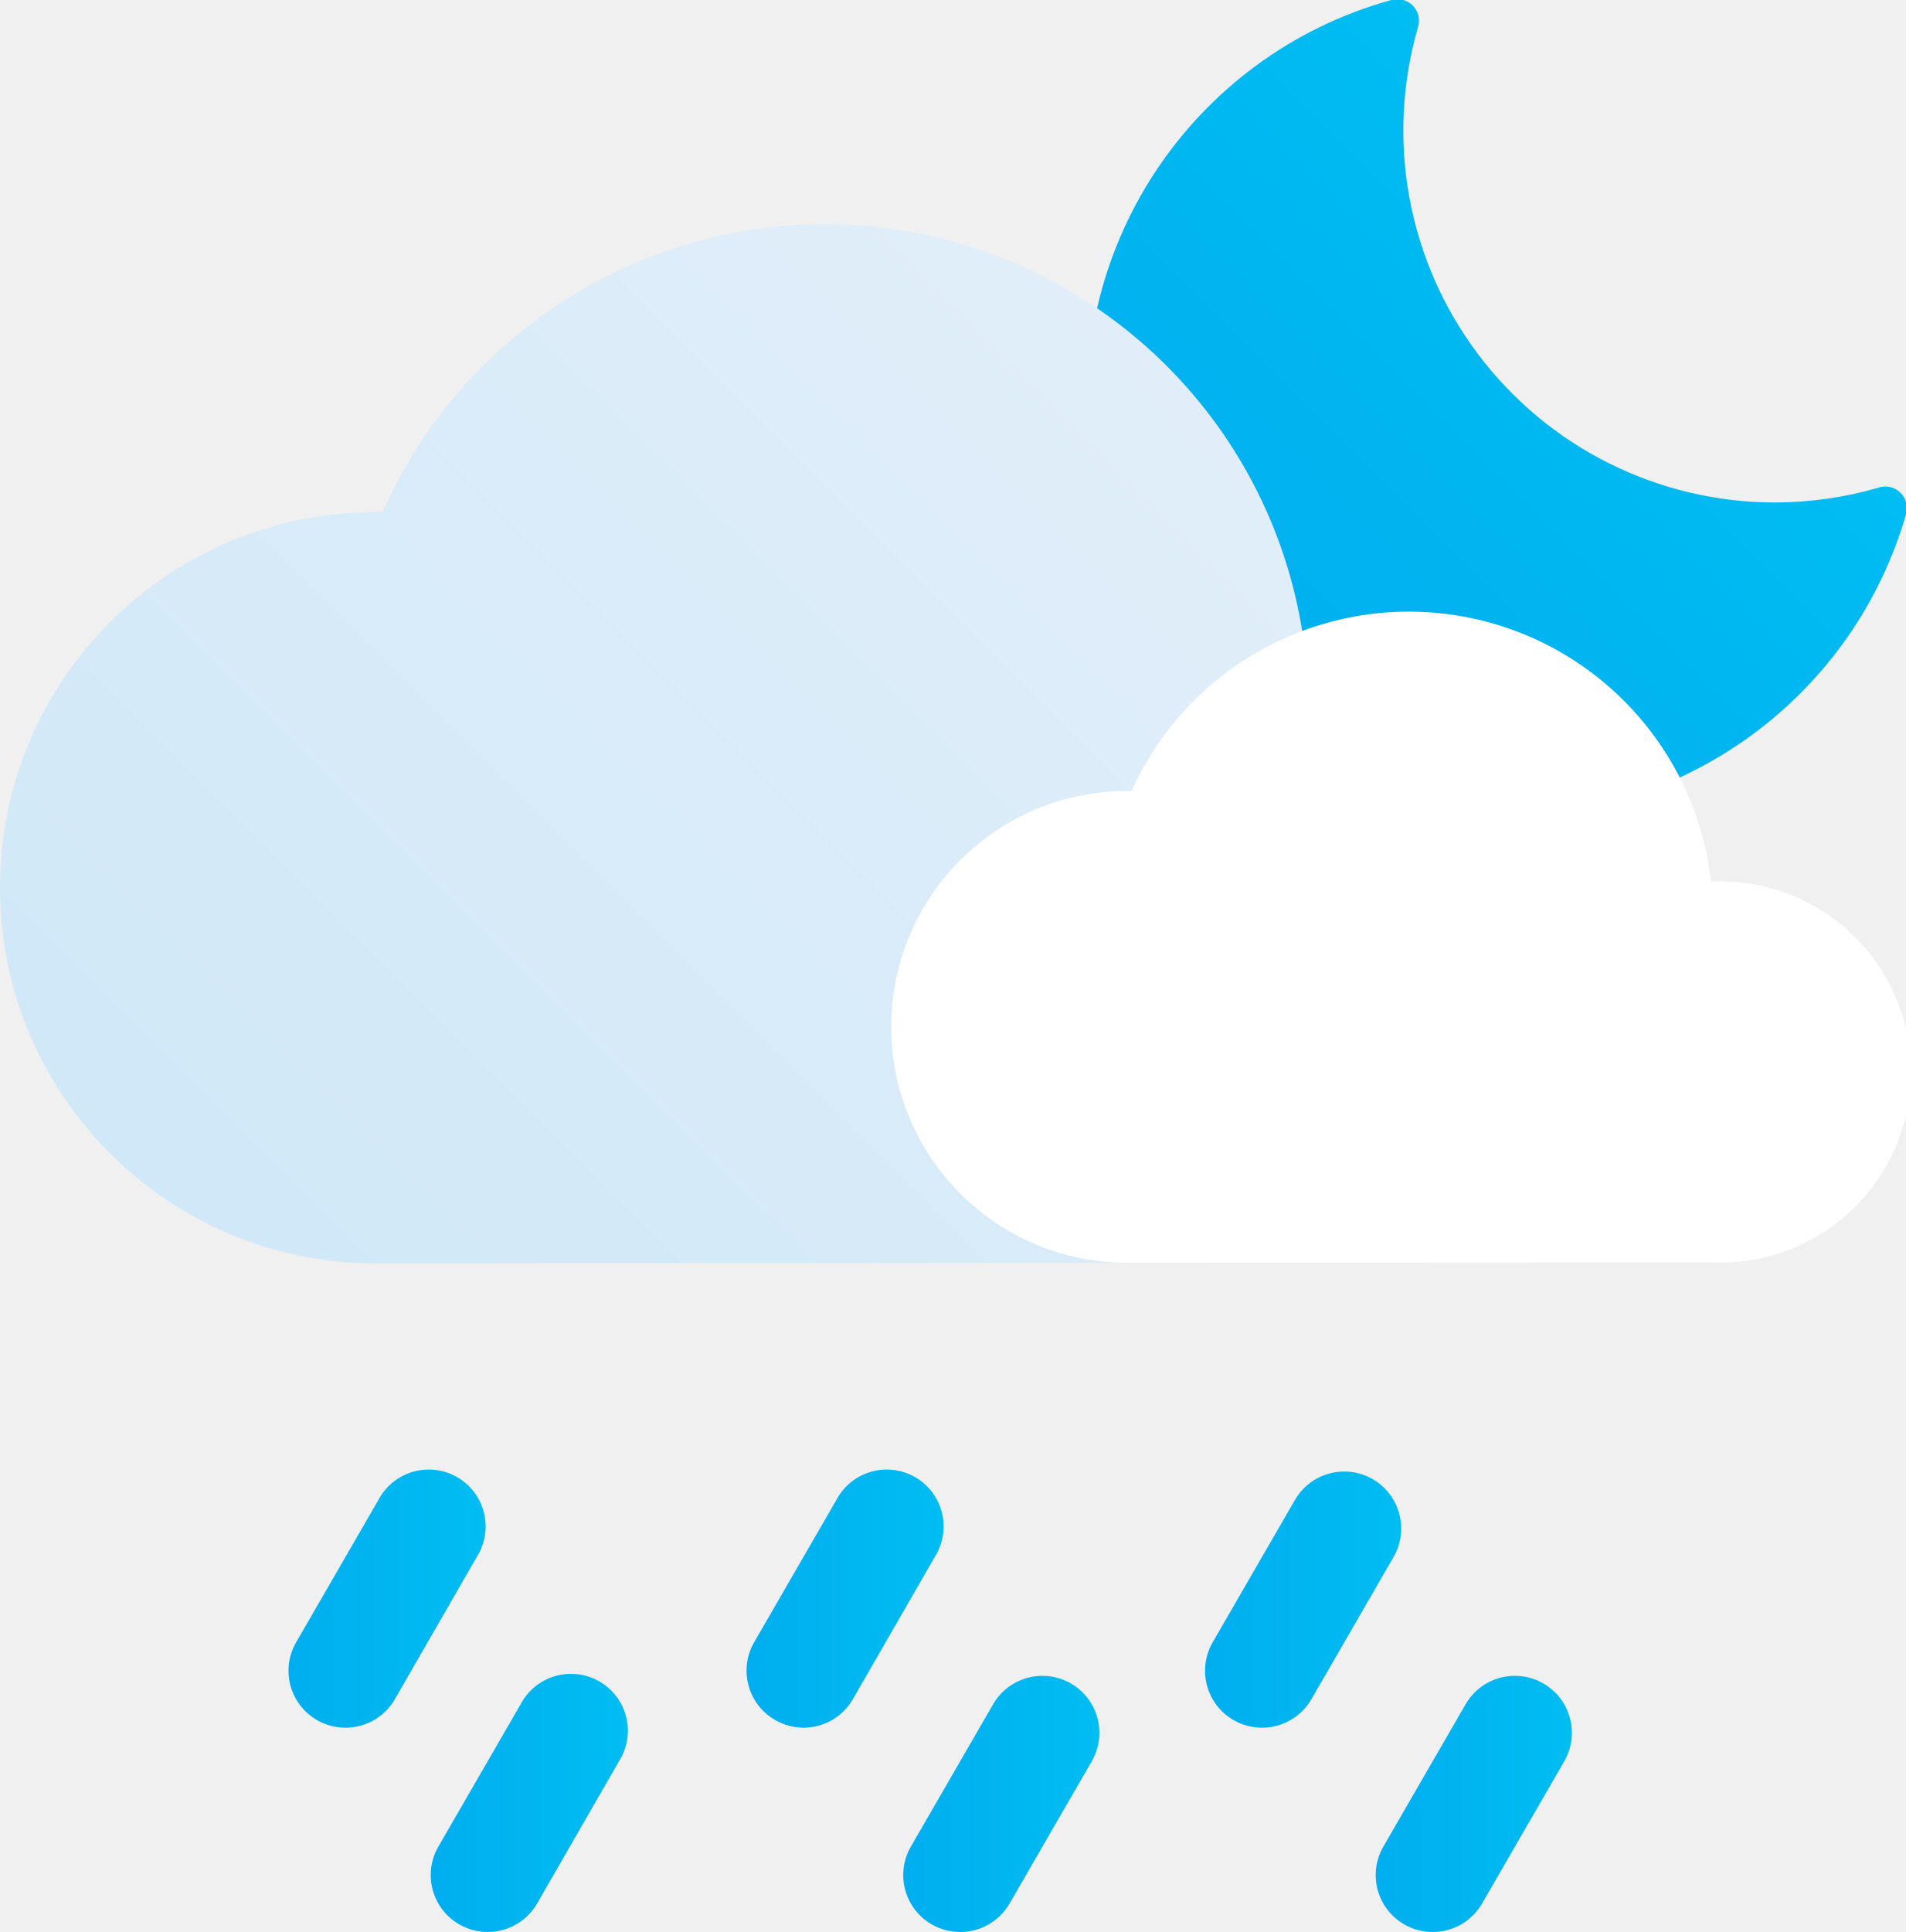
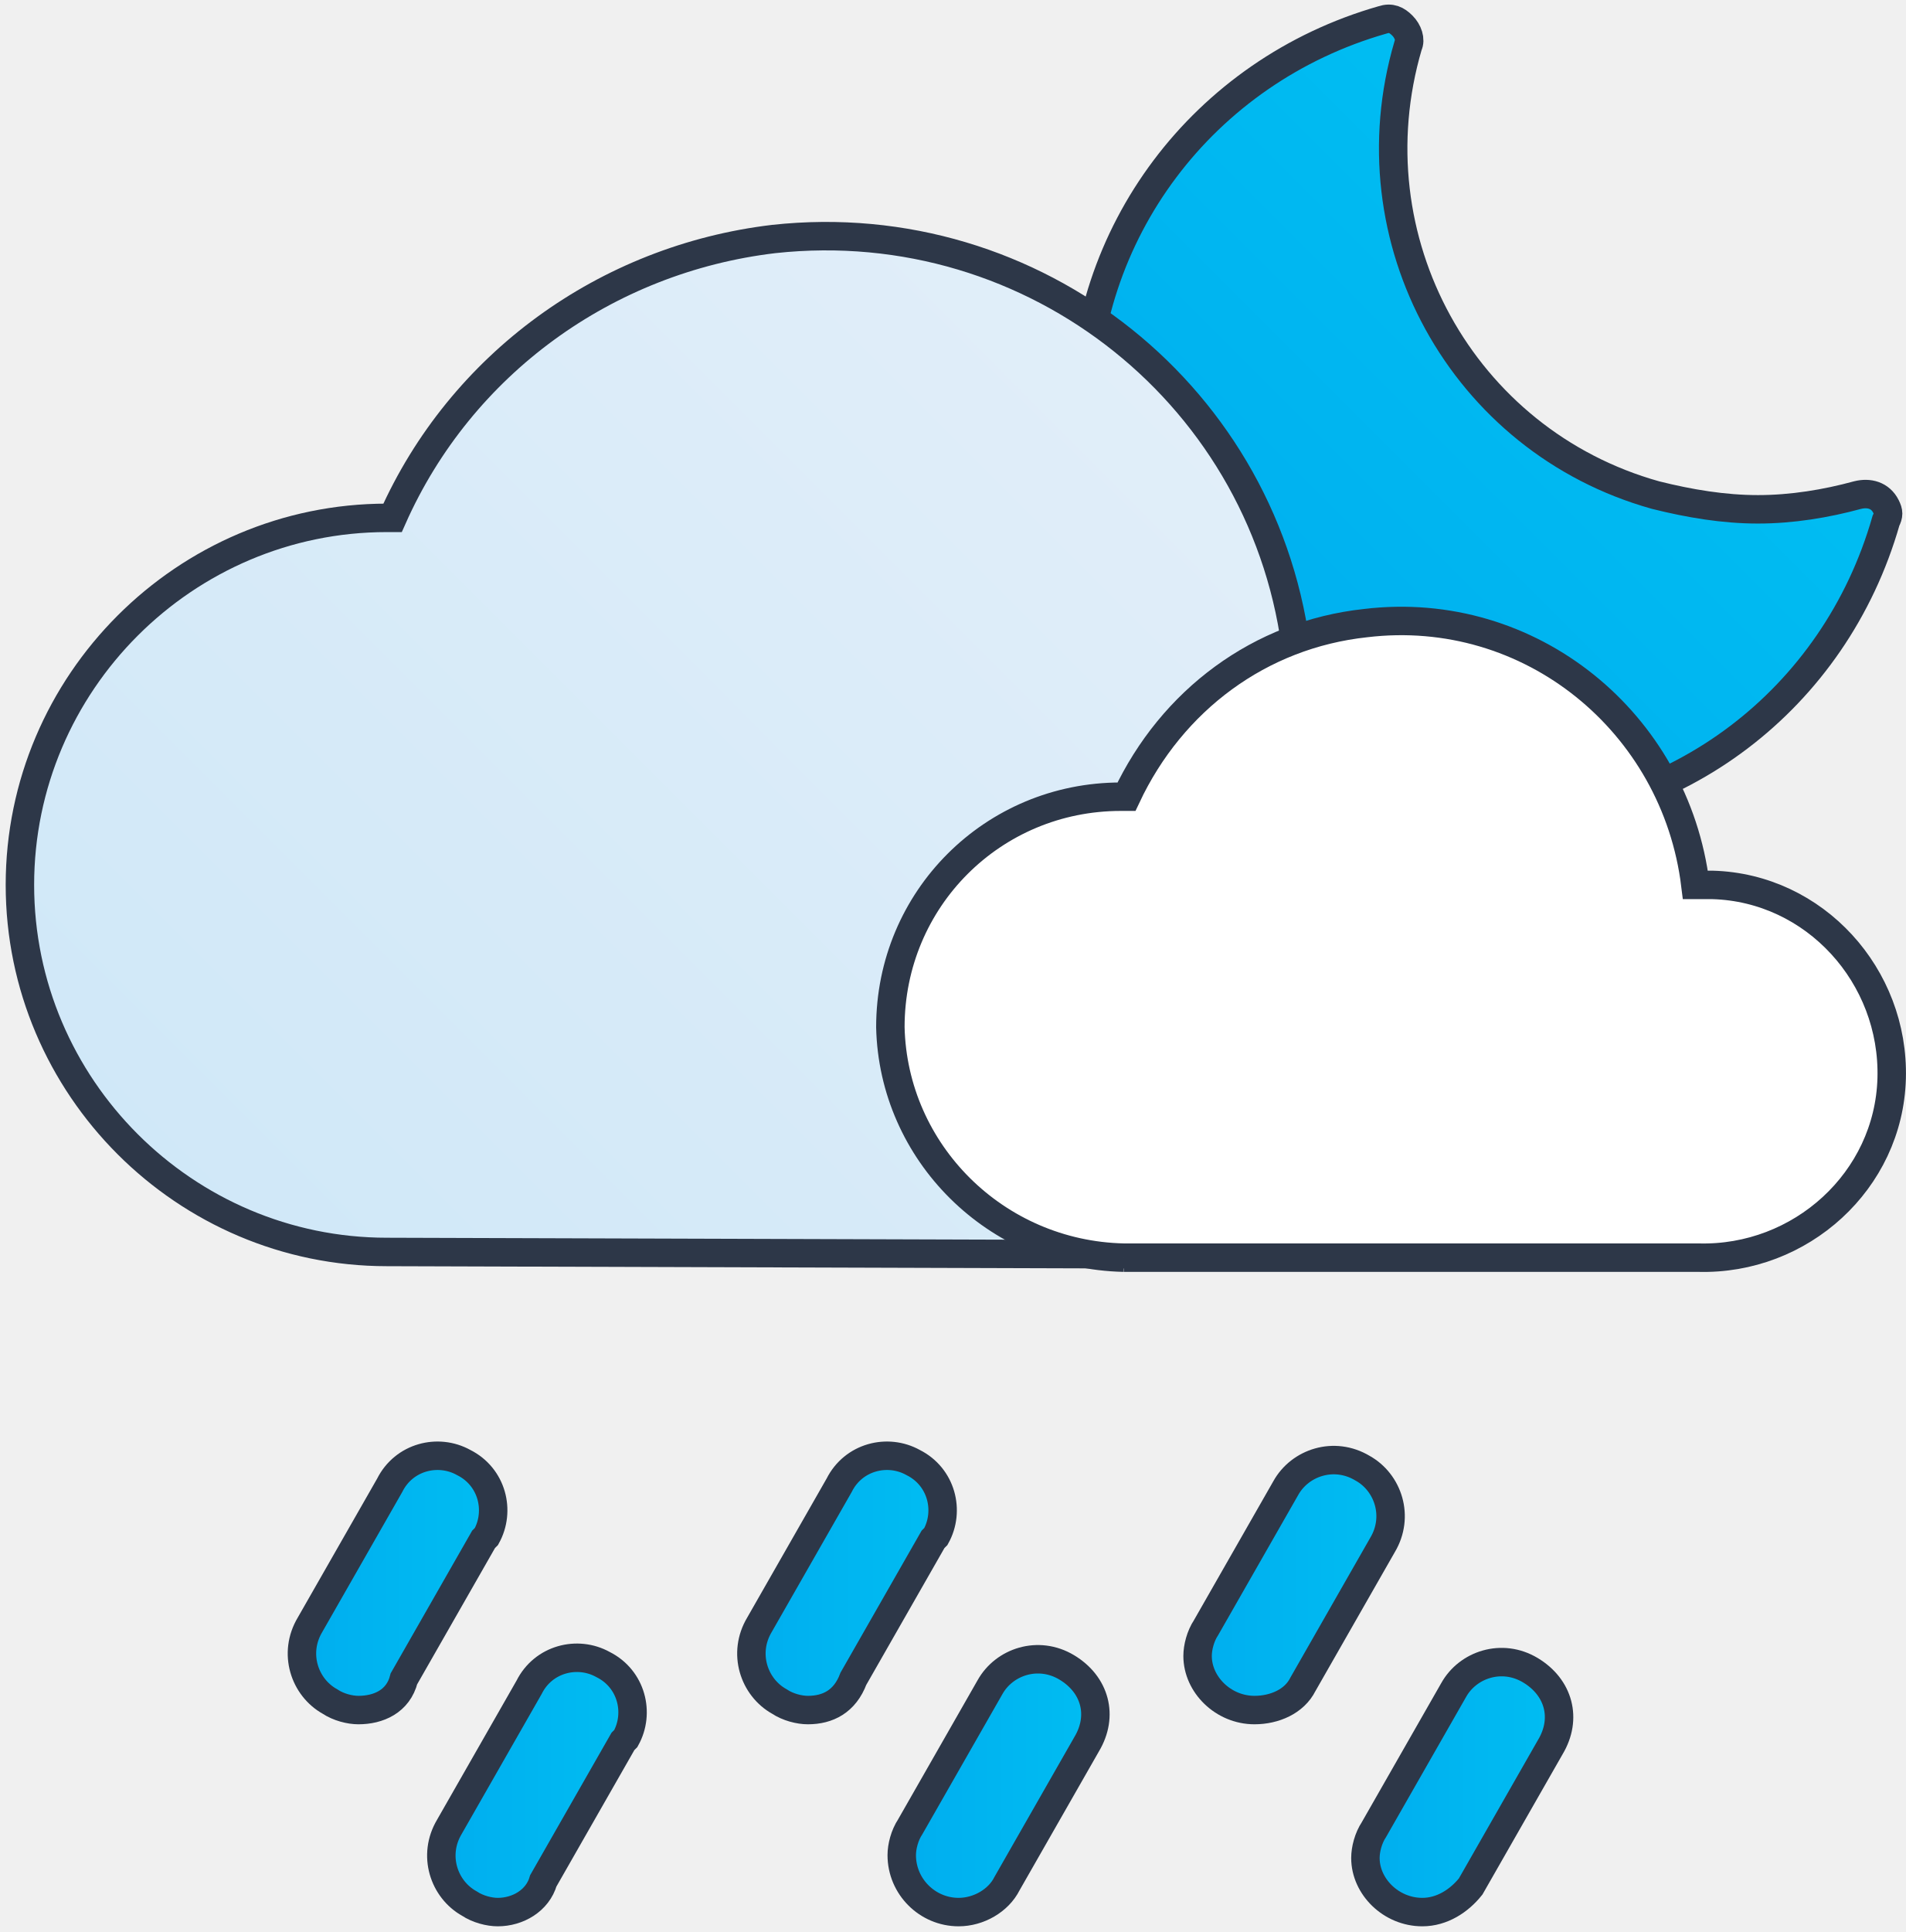
- <svg xmlns="http://www.w3.org/2000/svg" xmlns:xlink="http://www.w3.org/1999/xlink" viewBox="0 0 67 67.9">
-   <defs>
-     <style>.cls-1{fill:url(#New_Gradient_Swatch_copy);}.cls-2{fill:url(#New_Gradient_Swatch_copy_2);}.cls-3{fill:#fff;}.cls-4{fill:url(#New_Gradient_Swatch_copy-2);}.cls-5{fill:url(#New_Gradient_Swatch_copy-3);}.cls-6{fill:url(#New_Gradient_Swatch_copy-4);}.cls-7{fill:url(#New_Gradient_Swatch_copy-5);}.cls-8{fill:url(#New_Gradient_Swatch_copy-6);}.cls-9{fill:url(#New_Gradient_Swatch_copy-7);}</style>
-     <linearGradient id="New_Gradient_Swatch_copy" x1="42.62" y1="24.38" x2="58.22" y2="8.78" gradientUnits="userSpaceOnUse">
-       <stop offset="0" stop-color="#00aeef" />
-       <stop offset="1" stop-color="#00bdf2" />
-     </linearGradient>
-     <linearGradient id="New_Gradient_Swatch_copy_2" x1="11.8" y1="48.44" x2="44.17" y2="16.08" gradientUnits="userSpaceOnUse">
-       <stop offset="0" stop-color="#d0e8f8" />
-       <stop offset="1" stop-color="#e1eef9" />
-     </linearGradient>
-     <linearGradient id="New_Gradient_Swatch_copy-2" x1="10.14" y1="56.22" x2="17.03" y2="56.22" xlink:href="#New_Gradient_Swatch_copy" />
-     <linearGradient id="New_Gradient_Swatch_copy-3" x1="26.26" y1="56.22" x2="33.14" y2="56.22" xlink:href="#New_Gradient_Swatch_copy" />
-     <linearGradient id="New_Gradient_Swatch_copy-4" x1="42.37" y1="56.22" x2="49.25" y2="56.22" xlink:href="#New_Gradient_Swatch_copy" />
-     <linearGradient id="New_Gradient_Swatch_copy-5" x1="15.14" y1="63.4" x2="22.03" y2="63.4" xlink:href="#New_Gradient_Swatch_copy" />
-     <linearGradient id="New_Gradient_Swatch_copy-6" x1="31.76" y1="63.4" x2="38.64" y2="63.4" xlink:href="#New_Gradient_Swatch_copy" />
-     <linearGradient id="New_Gradient_Swatch_copy-7" x1="48.37" y1="63.4" x2="55.25" y2="63.4" xlink:href="#New_Gradient_Swatch_copy" />
-   </defs>
-   <g id="Lager_2" data-name="Lager 2">
+ <svg xmlns="http://www.w3.org/2000/svg" version="1.1" id="Lager_1" x="0px" y="0px" viewBox="0 0 67 67.9" style="enable-background:new 0 0 67 67.9;" xml:space="preserve">
+   <style type="text/css">
+ 	.st0{fill:url(#SVGID_1_);stroke:#2D3748;stroke-miterlimit:10;}
+ 	.st1{fill:url(#SVGID_2_);stroke:#2D3748;stroke-miterlimit:10;}
+ 	.st2{fill:#FFFFFF;stroke:#2D3748;stroke-miterlimit:10;}
+ 	.st3{fill:url(#SVGID_3_);stroke:#2D3748;stroke-miterlimit:10;}
+ 	.st4{fill:url(#SVGID_4_);stroke:#2D3748;stroke-miterlimit:10;}
+ 	.st5{fill:url(#SVGID_5_);stroke:#2D3748;stroke-miterlimit:10;}
+ 	.st6{fill:url(#SVGID_6_);stroke:#2D3748;stroke-miterlimit:10;}
+ 	.st7{fill:url(#SVGID_7_);stroke:#2D3748;stroke-miterlimit:10;}
+ 	.st8{fill:url(#SVGID_8_);stroke:#2D3748;stroke-miterlimit:10;}
+ </style>
+   <g id="Lager_2_1_">
    <g id="Icons">
-       <g id="Drizzle_Night" data-name="Drizzle Night">
-         <path class="cls-1" d="M52.94,28.67A14.6,14.6,0,0,1,48.91,0a.77.77,0,0,1,.75.19.76.76,0,0,1,.19.76A13.07,13.07,0,0,0,62.41,17.66,13.17,13.17,0,0,0,66,17.15a.76.76,0,0,1,1,.94A14.67,14.67,0,0,1,52.94,28.67Z" />
-         <path class="cls-2" d="M46,44.37A10.67,10.67,0,1,0,46,23h-.11A17,17,0,0,0,13.45,18H13.2a13.2,13.2,0,0,0,0,26.4" />
-         <path class="cls-3" d="M60.22,44.37a6.7,6.7,0,1,0,0-13.39h-.07A10.69,10.69,0,0,0,39.78,27.8h-.16a8.29,8.29,0,1,0,0,16.58" />
-         <path class="cls-4" d="M12.14,60.72a2,2,0,0,1-1-.27,2,2,0,0,1-.73-2.73l2.89-5a2,2,0,1,1,3.46,2l-2.88,5A2,2,0,0,1,12.14,60.72Z" />
-         <path class="cls-5" d="M28.25,60.72a2,2,0,0,1-1-.27,2,2,0,0,1-.74-2.73l2.89-5a2,2,0,1,1,3.46,2l-2.88,5A2,2,0,0,1,28.25,60.72Z" />
-         <path class="cls-6" d="M44.37,60.72a2,2,0,0,1-1.74-3l2.89-5a2,2,0,0,1,3.47,2l-2.89,5A2,2,0,0,1,44.37,60.72Z" />
-         <path class="cls-7" d="M17.14,67.9a2,2,0,0,1-1-.27,2,2,0,0,1-.73-2.73l2.89-5a2,2,0,1,1,3.46,2l-2.88,5A2,2,0,0,1,17.14,67.9Z" />
-         <path class="cls-8" d="M33.75,67.9a2,2,0,0,1-1.73-3l2.89-5a2,2,0,0,1,3.47,2l-2.89,5A2,2,0,0,1,33.75,67.9Z" />
-         <path class="cls-9" d="M50.37,67.9a2,2,0,0,1-1.74-3l2.89-5a2,2,0,0,1,3.47,2l-2.89,5A2,2,0,0,1,50.37,67.9Z" />
+       <g id="Drizzle_Night">
+         <linearGradient id="SVGID_1_" gradientUnits="userSpaceOnUse" x1="42.394" y1="45.438" x2="57.652" y2="60.695" gradientTransform="matrix(1 0 0 -1 0 70)">
+           <stop offset="0" style="stop-color:#00AEEF" />
+           <stop offset="1" style="stop-color:#00BDF2" />
+         </linearGradient>
+         <path class="st0" d="M52.5,28.8c-7.9,0.1-14.3-6.3-14.4-14.1C38,8.2,42.3,2.5,48.6,0.7c0.3-0.1,0.5,0,0.7,0.2     c0.2,0.2,0.3,0.5,0.2,0.7c-2,6.8,1.9,13.9,8.7,15.8c1.2,0.3,2.4,0.5,3.6,0.5c1.2,0,2.4-0.2,3.5-0.5c0.4-0.1,0.8,0,1,0.4     c0.1,0.2,0.1,0.3,0,0.5C64.5,24.6,58.9,28.8,52.5,28.8z" />
+         <linearGradient id="SVGID_2_" gradientUnits="userSpaceOnUse" x1="12.273" y1="21.855" x2="43.932" y2="53.504" gradientTransform="matrix(1 0 0 -1 0 70)">
+           <stop offset="0" style="stop-color:#D0E8F8" />
+           <stop offset="1" style="stop-color:#E1EEF9" />
+         </linearGradient>
+         <path class="st1" d="M45.7,44.1c5.8,0,10.5-4.7,10.5-10.5s-4.7-10.5-10.5-10.5h-0.1c-1-9.1-9.2-15.7-18.4-14.7     c-5.9,0.7-11,4.4-13.4,9.8h-0.2c-7.1,0-12.9,5.8-12.9,12.9s5.8,12.9,12.9,12.9L45.7,44.1z" />
+         <path class="st2" d="M39.5,44.2l20.2,0c3.6,0.1,6.7-2.7,6.8-6.3c0.1-3.6-2.7-6.7-6.3-6.8c-0.2,0-0.3,0-0.5,0h-0.1     c-0.7-5.7-5.8-9.9-11.6-9.2c-3.7,0.4-6.8,2.7-8.4,6.1h-0.2c-4.5,0-8.1,3.6-8.1,8.1C31.4,40.5,35,44.1,39.5,44.2     C39.5,44.2,39.5,44.2,39.5,44.2" />
+         <linearGradient id="SVGID_3_" gradientUnits="userSpaceOnUse" x1="10.657" y1="14.305" x2="17.396" y2="14.305" gradientTransform="matrix(1 0 0 -1 0 70)">
+           <stop offset="0" style="stop-color:#00AEEF" />
+           <stop offset="1" style="stop-color:#00BDF2" />
+         </linearGradient>
+         <path class="st3" d="M12.6,60.1c-0.3,0-0.7-0.1-1-0.3c-0.9-0.5-1.3-1.7-0.7-2.7l2.8-4.9c0.5-1,1.7-1.3,2.6-0.8     c1,0.5,1.3,1.7,0.8,2.6c0,0-0.1,0.1-0.1,0.1l-2.8,4.9C14,59.8,13.3,60.1,12.6,60.1z" />
+         <linearGradient id="SVGID_4_" gradientUnits="userSpaceOnUse" x1="26.421" y1="14.305" x2="33.15" y2="14.305" gradientTransform="matrix(1 0 0 -1 0 70)">
+           <stop offset="0" style="stop-color:#00AEEF" />
+           <stop offset="1" style="stop-color:#00BDF2" />
+         </linearGradient>
+         <path class="st4" d="M28.4,60.1c-0.3,0-0.7-0.1-1-0.3c-0.9-0.5-1.3-1.7-0.7-2.7c0,0,0,0,0,0l2.8-4.9c0.5-1,1.7-1.3,2.6-0.8     c1,0.5,1.3,1.7,0.8,2.6c0,0-0.1,0.1-0.1,0.1l-2.8,4.9C29.7,59.8,29.1,60.1,28.4,60.1z" />
+         <linearGradient id="SVGID_5_" gradientUnits="userSpaceOnUse" x1="42.177" y1="14.271" x2="48.906" y2="14.271" gradientTransform="matrix(1 0 0 -1 0 70)">
+           <stop offset="0" style="stop-color:#00AEEF" />
+           <stop offset="1" style="stop-color:#00BDF2" />
+         </linearGradient>
+         <path class="st5" d="M44.1,60.1c-1.1,0-2-0.9-2-1.9c0-0.3,0.1-0.7,0.3-1l2.8-4.9c0.5-0.9,1.7-1.3,2.7-0.7     c0.9,0.5,1.3,1.7,0.7,2.7l0,0l-2.8,4.9C45.5,59.8,44.8,60.1,44.1,60.1z" />
+         <linearGradient id="SVGID_6_" gradientUnits="userSpaceOnUse" x1="15.547" y1="7.283" x2="22.286" y2="7.283" gradientTransform="matrix(1 0 0 -1 0 70)">
+           <stop offset="0" style="stop-color:#00AEEF" />
+           <stop offset="1" style="stop-color:#00BDF2" />
+         </linearGradient>
+         <path class="st6" d="M17.5,67.2c-0.3,0-0.7-0.1-1-0.3c-0.9-0.5-1.3-1.7-0.7-2.7l2.8-4.9c0.5-1,1.7-1.3,2.6-0.8     c1,0.5,1.3,1.7,0.8,2.6c0,0-0.1,0.1-0.1,0.1l-2.8,4.9C18.9,66.8,18.2,67.2,17.5,67.2z" />
+         <linearGradient id="SVGID_7_" gradientUnits="userSpaceOnUse" x1="31.8" y1="7.248" x2="38.529" y2="7.248" gradientTransform="matrix(1 0 0 -1 0 70)">
+           <stop offset="0" style="stop-color:#00AEEF" />
+           <stop offset="1" style="stop-color:#00BDF2" />
+         </linearGradient>
+         <path class="st7" d="M33.7,67.2c-1.1,0-2-0.9-2-2c0-0.3,0.1-0.7,0.3-1l2.8-4.9c0.5-0.9,1.7-1.3,2.7-0.7s1.3,1.7,0.7,2.7l0,0     l-2.8,4.9C35.1,66.8,34.4,67.2,33.7,67.2z" />
+         <linearGradient id="SVGID_8_" gradientUnits="userSpaceOnUse" x1="48.045" y1="7.248" x2="54.774" y2="7.248" gradientTransform="matrix(1 0 0 -1 0 70)">
+           <stop offset="0" style="stop-color:#00AEEF" />
+           <stop offset="1" style="stop-color:#00BDF2" />
+         </linearGradient>
+         <path class="st8" d="M50,67.2c-1.1,0-2-0.9-2-1.9c0-0.3,0.1-0.7,0.3-1l2.8-4.9c0.5-0.9,1.7-1.3,2.7-0.7s1.3,1.7,0.7,2.7l0,0     l-2.8,4.9C51.3,66.8,50.7,67.2,50,67.2z" />
      </g>
    </g>
  </g>
</svg>
